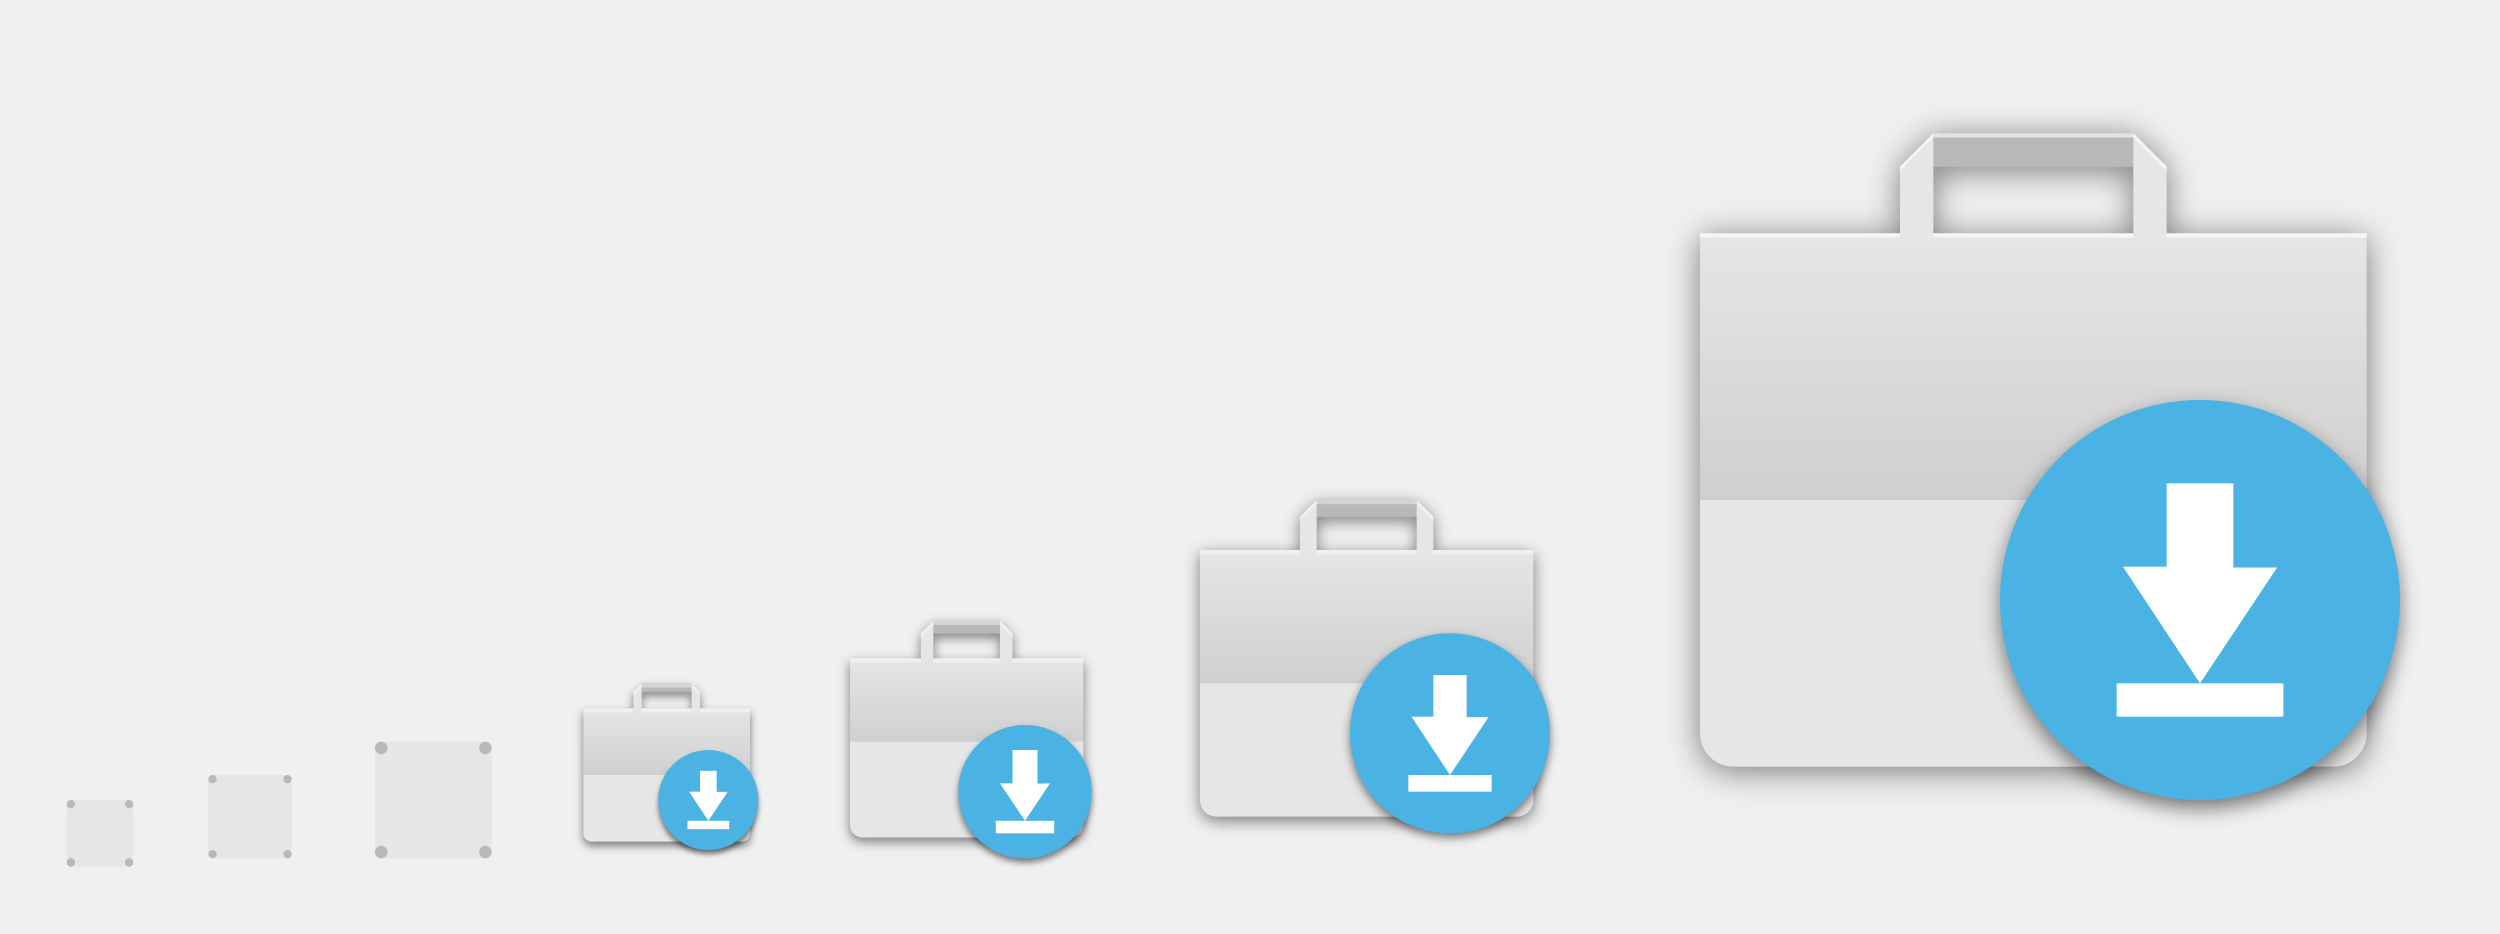
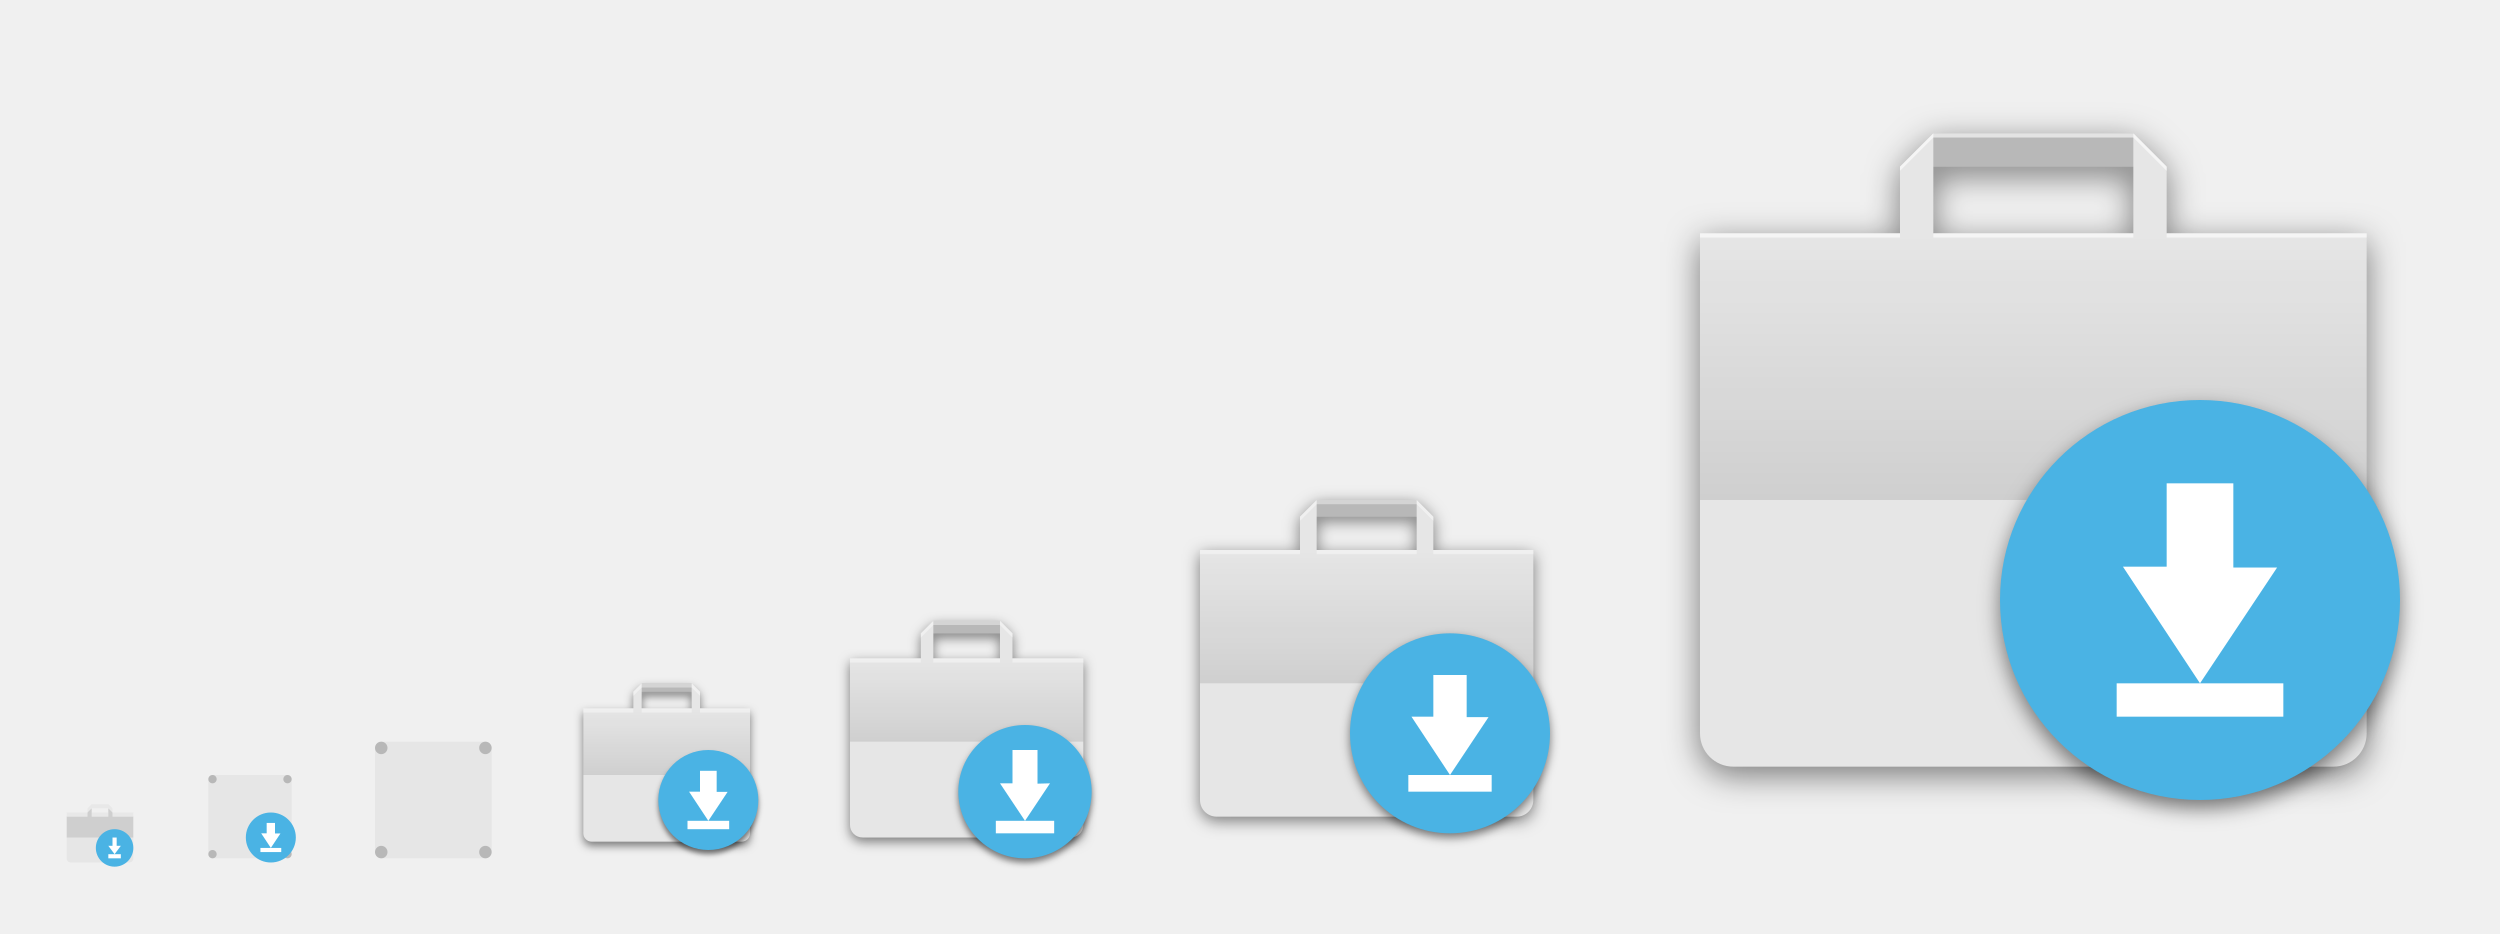
<svg xmlns="http://www.w3.org/2000/svg" xmlns:xlink="http://www.w3.org/1999/xlink" width="600" height="224" id="svg11300" version="1.0" style="display:inline;enable-background:new">
  <defs id="defs3">
    <linearGradient id="linearGradient4070">
      <stop style="stop-color:#000000;stop-opacity:1" offset="0" id="stop4072" />
      <stop style="stop-color:#000000;stop-opacity:0" offset="1" id="stop4074" />
    </linearGradient>
    <linearGradient id="highlightGradient">
      <stop style="stop-color:#ffffff;stop-opacity:1;" offset="0" id="stop4085" />
      <stop style="stop-color:#ffffff;stop-opacity:0.537;" offset="1" id="stop4087" />
    </linearGradient>
    <linearGradient id="outerBackgroundGradient">
      <stop style="stop-color:#6472bc;stop-opacity:1;" offset="0" id="stop3864-8-6" />
      <stop style="stop-color:#92aad1;stop-opacity:1;" offset="1" id="stop3866-9-1" />
    </linearGradient>
    <linearGradient id="shadowGradient">
      <stop id="stop7201-6-7" offset="0" style="stop-color:#000000;stop-opacity:1;" />
      <stop id="stop7203-45-1" offset="1" style="stop-color:#000000;stop-opacity:0.498;" />
    </linearGradient>
    <linearGradient xlink:href="#shadowGradient" id="linearGradient3819" x1="19" y1="156" x2="109" y2="156" gradientUnits="userSpaceOnUse" />
    <linearGradient xlink:href="#shadowGradient" id="linearGradient3847" x1="-46" y1="252" x2="14" y2="252" gradientUnits="userSpaceOnUse" />
    <linearGradient xlink:href="#shadowGradient" id="linearGradient3849" gradientUnits="userSpaceOnUse" x1="-264.414" y1="17.103" x2="-264.414" y2="-49.103" gradientTransform="matrix(0.9666667,0,0,0.9666667,-8.4,-0.5333333)" />
    <linearGradient xlink:href="#shadowGradient" id="linearGradient3851" gradientUnits="userSpaceOnUse" x1="-252" y1="15.861" x2="-252" y2="-47.861" gradientTransform="matrix(0.9729729,0,0,0.972973,-6.810815,-0.4324278)" />
    <linearGradient xlink:href="#shadowGradient" id="linearGradient3853" gradientUnits="userSpaceOnUse" x1="-252" y1="14.629" x2="-252" y2="-46.629" gradientTransform="matrix(0.9794521,0,0,0.979452,-5.17807,-0.3287564)" />
    <linearGradient xlink:href="#shadowGradient" id="linearGradient3855" gradientUnits="userSpaceOnUse" x1="-260.113" y1="13.408" x2="-260.113" y2="-46.423" gradientTransform="matrix(0.9861111,0,0,0.9861111,-3.499974,-0.2222331)" />
    <linearGradient xlink:href="#shadowGradient" id="linearGradient3857" gradientUnits="userSpaceOnUse" x1="-252" y1="12.199" x2="-252" y2="-45.206" gradientTransform="matrix(0.9929578,0,0,0.9929578,-1.77465,-0.1126815)" />
    <linearGradient xlink:href="#shadowGradient" id="linearGradient3875" x1="194" y1="140" x2="242" y2="140" gradientUnits="userSpaceOnUse" />
    <linearGradient xlink:href="#shadowGradient" id="linearGradient3877" gradientUnits="userSpaceOnUse" x1="-140" y1="243.043" x2="-140" y2="192.957" gradientTransform="matrix(0.9583333,0,0,0.9583333,-5.833333,9.083333)" />
    <linearGradient xlink:href="#shadowGradient" id="linearGradient3879" gradientUnits="userSpaceOnUse" x1="-148" y1="240" x2="-148" y2="196" />
    <linearGradient xlink:href="#shadowGradient" id="linearGradient3881" gradientUnits="userSpaceOnUse" x1="-148.226" y1="240.504" x2="-148.226" y2="194.904" gradientTransform="matrix(1.008772,0,0,1.008772,0.5263,-1.614003)" />
    <linearGradient xlink:href="#shadowGradient" id="linearGradient3883" gradientUnits="userSpaceOnUse" x1="-132" y1="239" x2="-132" y2="197" />
    <linearGradient xlink:href="#shadowGradient" id="linearGradient3885" gradientUnits="userSpaceOnUse" x1="-132" y1="238" x2="-132" y2="197" />
    <linearGradient xlink:href="#shadowGradient" id="linearGradient3903" x1="177" y1="196" x2="207" y2="196" gradientUnits="userSpaceOnUse" />
    <linearGradient xlink:href="#shadowGradient" id="linearGradient3931" x1="169" y1="240" x2="191" y2="240" gradientUnits="userSpaceOnUse" />
    <radialGradient xlink:href="#linearGradient4466" id="radialGradient4012" gradientUnits="userSpaceOnUse" gradientTransform="matrix(1.825948,-9.412715e-8,9.9778134e-8,1.93557,-13.16747,77.13063)" cx="99.218" cy="38.164" fx="99.218" fy="38.164" r="11.366" />
    <radialGradient xlink:href="#linearGradient4466" id="radialGradient4348" cx="48" cy="196" fx="48" fy="196" r="16" gradientUnits="userSpaceOnUse" gradientTransform="matrix(1.375,0,0,1.625,-18,-122.5)" />
    <linearGradient xlink:href="#shadowGradient" id="linearGradient4959" gradientUnits="userSpaceOnUse" x1="-46" y1="252" x2="14" y2="252" />
    <linearGradient xlink:href="#outerBackgroundGradient" id="linearGradient4991" x1="368" y1="276" x2="368" y2="52" gradientUnits="userSpaceOnUse" />
    <linearGradient xlink:href="#shadowGradient" id="linearGradient5009" x1="255.8" y1="164" x2="480.2" y2="164" gradientUnits="userSpaceOnUse" />
    <linearGradient xlink:href="#shadowGradient" id="linearGradient5017" x1="255.6" y1="164" x2="480.4" y2="164" gradientUnits="userSpaceOnUse" />
    <linearGradient xlink:href="#shadowGradient" id="linearGradient5025" x1="255.4" y1="164" x2="480.6" y2="164" gradientUnits="userSpaceOnUse" />
    <linearGradient xlink:href="#shadowGradient" id="linearGradient5033" x1="255.2" y1="164" x2="480.8" y2="164" gradientUnits="userSpaceOnUse" />
    <linearGradient xlink:href="#shadowGradient" id="linearGradient5041" x1="255" y1="164" x2="481" y2="164" gradientUnits="userSpaceOnUse" />
    <linearGradient xlink:href="#shadowGradient" id="linearGradient5051" gradientUnits="userSpaceOnUse" x1="255" y1="164" x2="481" y2="164" />
    <linearGradient xlink:href="#shadowGradient" id="linearGradient5053" gradientUnits="userSpaceOnUse" x1="255.2" y1="164" x2="480.8" y2="164" />
    <linearGradient xlink:href="#shadowGradient" id="linearGradient5055" gradientUnits="userSpaceOnUse" x1="255.4" y1="164" x2="480.6" y2="164" />
    <linearGradient xlink:href="#shadowGradient" id="linearGradient5057" gradientUnits="userSpaceOnUse" x1="255.6" y1="164" x2="480.4" y2="164" />
    <linearGradient xlink:href="#shadowGradient" id="linearGradient5059" gradientUnits="userSpaceOnUse" x1="255.8" y1="164" x2="480.2" y2="164" />
    <linearGradient xlink:href="#shadowGradient-5" id="linearGradient5059-2" gradientUnits="userSpaceOnUse" x1="255.8" y1="164" x2="480.2" y2="164" />
    <linearGradient xlink:href="#linearGradient7422" id="linearGradient5266" x1="411.04" y1="208" x2="413.04" y2="208" gradientUnits="userSpaceOnUse" />
    <linearGradient xlink:href="#linearGradient7422" id="linearGradient5268" x1="407.037" y1="208" x2="409.037" y2="208" gradientUnits="userSpaceOnUse" />
    <linearGradient xlink:href="#linearGradient7422" id="linearGradient5270" x1="403.033" y1="208" x2="405.033" y2="208" gradientUnits="userSpaceOnUse" />
    <linearGradient xlink:href="#linearGradient7422" id="linearGradient5272" x1="399.029" y1="208" x2="401.029" y2="208" gradientUnits="userSpaceOnUse" />
    <linearGradient xlink:href="#linearGradient7422" id="linearGradient5274" x1="395.026" y1="208" x2="397.026" y2="208" gradientUnits="userSpaceOnUse" />
    <linearGradient xlink:href="#linearGradient7422" id="linearGradient5276" x1="391.022" y1="208" x2="393.022" y2="208" gradientUnits="userSpaceOnUse" />
    <linearGradient xlink:href="#linearGradient7422" id="linearGradient5278" x1="387.018" y1="208" x2="389.018" y2="208" gradientUnits="userSpaceOnUse" />
    <linearGradient xlink:href="#linearGradient7422" id="linearGradient5280" x1="383.015" y1="208" x2="385.015" y2="208" gradientUnits="userSpaceOnUse" />
    <linearGradient xlink:href="#linearGradient7422" id="linearGradient5282" x1="379.011" y1="208" x2="381.011" y2="208" gradientUnits="userSpaceOnUse" />
    <linearGradient xlink:href="#linearGradient7422" id="linearGradient5284" x1="375.007" y1="208" x2="377.007" y2="208" gradientUnits="userSpaceOnUse" />
    <linearGradient xlink:href="#linearGradient7422" id="linearGradient5286" x1="371.004" y1="208" x2="373.004" y2="208" gradientUnits="userSpaceOnUse" />
    <linearGradient xlink:href="#linearGradient7422" id="linearGradient5288" x1="367" y1="208" x2="369" y2="208" gradientUnits="userSpaceOnUse" />
    <linearGradient xlink:href="#linearGradient7422" id="linearGradient5290" x1="362.996" y1="208" x2="364.996" y2="208" gradientUnits="userSpaceOnUse" />
    <linearGradient xlink:href="#linearGradient7422" id="linearGradient5292" x1="358.993" y1="208" x2="360.993" y2="208" gradientUnits="userSpaceOnUse" />
    <linearGradient xlink:href="#linearGradient7422" id="linearGradient5294" x1="354.989" y1="208" x2="356.989" y2="208" gradientUnits="userSpaceOnUse" />
    <linearGradient xlink:href="#linearGradient7422" id="linearGradient5296" x1="350.985" y1="208" x2="352.985" y2="208" gradientUnits="userSpaceOnUse" />
    <linearGradient xlink:href="#linearGradient7422" id="linearGradient5298" x1="346.982" y1="208" x2="348.982" y2="208" gradientUnits="userSpaceOnUse" />
    <linearGradient xlink:href="#linearGradient7422" id="linearGradient5300" x1="342.978" y1="208" x2="344.978" y2="208" gradientUnits="userSpaceOnUse" />
    <linearGradient xlink:href="#linearGradient7422" id="linearGradient5302" x1="338.974" y1="208" x2="340.974" y2="208" gradientUnits="userSpaceOnUse" />
    <linearGradient xlink:href="#linearGradient7422" id="linearGradient5304" x1="334.971" y1="208" x2="336.971" y2="208" gradientUnits="userSpaceOnUse" />
    <linearGradient xlink:href="#linearGradient7422" id="linearGradient5306" x1="330.967" y1="208" x2="332.967" y2="208" gradientUnits="userSpaceOnUse" />
    <linearGradient xlink:href="#linearGradient7422" id="linearGradient5308" x1="326.963" y1="208" x2="328.963" y2="208" gradientUnits="userSpaceOnUse" />
    <linearGradient xlink:href="#linearGradient7422" id="linearGradient5310" x1="322.96" y1="208" x2="324.96" y2="208" gradientUnits="userSpaceOnUse" />
    <linearGradient xlink:href="#linearGradient7422" id="linearGradient5313" gradientUnits="userSpaceOnUse" x1="322.96" y1="208" x2="324.96" y2="208" />
    <linearGradient xlink:href="#shadowGradient" id="linearGradient3229" gradientUnits="userSpaceOnUse" x1="-188" y1="20" x2="-188" y2="108" gradientTransform="matrix(1.013513,0,0,1.013513,78.10809,-204.8649)" />
    <linearGradient xlink:href="#shadowGradient" id="linearGradient3232" gradientUnits="userSpaceOnUse" x1="-156" y1="20" x2="-156" y2="108" gradientTransform="matrix(1.031394,0,0,1.031394,80.89759,-206.0094)" />
    <linearGradient xlink:href="#shadowGradient" id="linearGradient3235" gradientUnits="userSpaceOnUse" x1="-172" y1="20" x2="-172" y2="108" gradientTransform="matrix(1.049107,0,0,1.049107,83.66073,-207.1429)" />
    <linearGradient xlink:href="#shadowGradient" id="linearGradient3238" gradientUnits="userSpaceOnUse" x1="-172" y1="20" x2="-172" y2="108" gradientTransform="matrix(1.066667,0,0,1,86.40001,-201)" />
    <linearGradient xlink:href="#outerBackgroundGradient" id="linearGradient3947-3" x1="144" y1="276" x2="160" y2="276" gradientUnits="userSpaceOnUse" gradientTransform="matrix(0,-1,1,0,-108,412)" />
    <linearGradient xlink:href="#outerBackgroundGradient" id="linearGradient3939-0" x1="146" y1="240" x2="166" y2="240" gradientUnits="userSpaceOnUse" gradientTransform="matrix(0,-1,1,0,-68,380)" />
    <linearGradient xlink:href="#outerBackgroundGradient-8" id="linearGradient3839-3" x1="-108" y1="-156" x2="-20" y2="-156" gradientUnits="userSpaceOnUse" gradientTransform="translate(-76,236)" />
    <linearGradient xlink:href="#outerBackgroundGradient" id="linearGradient3867-8" x1="20" y1="252" x2="76" y2="252" gradientUnits="userSpaceOnUse" gradientTransform="matrix(0,-1,1,0,-192,283)" />
    <linearGradient y2="-156" x2="-20" y1="-156" x1="-108" gradientTransform="translate(-75,232)" gradientUnits="userSpaceOnUse" id="linearGradient3493" xlink:href="#outerBackgroundGradient" />
    <linearGradient xlink:href="#outerBackgroundGradient-5" id="linearGradient4991-8-1" x1="368" y1="276" x2="368" y2="52" gradientUnits="userSpaceOnUse" />
    <linearGradient gradientTransform="translate(-4.000009,-8.4277344e-7)" y2="52" x2="368" y1="276" x1="368" gradientUnits="userSpaceOnUse" id="linearGradient3595" xlink:href="#outerBackgroundGradient" />
    <linearGradient xlink:href="#shadowGradient" id="linearGradient4390" x1="80" y1="184" x2="80" y2="96" gradientUnits="userSpaceOnUse" gradientTransform="translate(0,-1)" />
    <linearGradient xlink:href="#shadowGradient" id="linearGradient4408" x1="84" y1="184" x2="84" y2="96" gradientUnits="userSpaceOnUse" gradientTransform="translate(-4,0)" />
    <linearGradient xlink:href="#shadowGradient" id="linearGradient4449" x1="64" y1="264" x2="64" y2="208" gradientUnits="userSpaceOnUse" gradientTransform="translate(-4,0)" />
    <linearGradient xlink:href="#outerBackgroundGradient" id="linearGradient4469" x1="164" y1="123" x2="204" y2="123" gradientUnits="userSpaceOnUse" gradientTransform="translate(-307,57)" />
    <linearGradient xlink:href="#shadowGradient" id="linearGradient4479" x1="164" y1="124" x2="204" y2="124" gradientUnits="userSpaceOnUse" gradientTransform="translate(-308,60)" />
    <linearGradient xlink:href="#shadowGradient" id="linearGradient4492" gradientUnits="userSpaceOnUse" x1="-204" y1="204" x2="-204" y2="179" gradientTransform="translate(372,-12)" />
    <linearGradient xlink:href="#shadowGradient" id="linearGradient4495" gradientUnits="userSpaceOnUse" x1="-197" y1="205" x2="-197" y2="178" gradientTransform="translate(372,-12)" />
    <linearGradient xlink:href="#shadowGradient" id="linearGradient4498" gradientUnits="userSpaceOnUse" x1="-196" y1="206" x2="-196" y2="178" gradientTransform="translate(372,-12)" />
    <linearGradient xlink:href="#shadowGradient" id="linearGradient4501" gradientUnits="userSpaceOnUse" x1="-185" y1="207" x2="-185" y2="177" gradientTransform="translate(372,-12)" />
    <linearGradient xlink:href="#shadowGradient" id="linearGradient4504" gradientUnits="userSpaceOnUse" x1="-187" y1="208" x2="-187" y2="176" gradientTransform="translate(372,-12)" />
    <linearGradient xlink:href="#outerBackgroundGradient" id="linearGradient4514" x1="164" y1="179" x2="188" y2="179" gradientUnits="userSpaceOnUse" gradientTransform="translate(-355,-7)" />
    <linearGradient xlink:href="#shadowGradient" id="linearGradient4517" gradientUnits="userSpaceOnUse" x1="-250" y1="184" x2="-230" y2="184" gradientTransform="translate(16,-8)" />
    <linearGradient xlink:href="#shadowGradient" id="linearGradient4520" gradientUnits="userSpaceOnUse" x1="-250" y1="184" x2="-230" y2="184" gradientTransform="translate(16,-8)" />
    <linearGradient xlink:href="#shadowGradient" id="linearGradient4523" gradientUnits="userSpaceOnUse" x1="-250" y1="184" x2="-230" y2="184" gradientTransform="translate(16,-8)" />
    <linearGradient xlink:href="#shadowGradient" id="linearGradient4526" gradientUnits="userSpaceOnUse" x1="-250" y1="188" x2="-230" y2="188" gradientTransform="translate(15,-8)" />
    <linearGradient xlink:href="#shadowGradient" id="linearGradient4529" gradientUnits="userSpaceOnUse" x1="-251" y1="184" x2="-229" y2="184" gradientTransform="translate(16,-8)" />
    <linearGradient xlink:href="#shadowGradient" id="linearGradient4539" x1="164" y1="180" x2="188" y2="180" gradientUnits="userSpaceOnUse" gradientTransform="translate(-356,-4)" />
    <linearGradient xlink:href="#shadowGradient" id="linearGradient4556" gradientUnits="userSpaceOnUse" x1="255.8" y1="164" x2="480.2" y2="164" gradientTransform="translate(-532,204)" />
    <linearGradient xlink:href="#shadowGradient" id="linearGradient4559" gradientUnits="userSpaceOnUse" x1="255.6" y1="164" x2="480.4" y2="164" gradientTransform="translate(-532,204)" />
    <linearGradient xlink:href="#shadowGradient" id="linearGradient4562" gradientUnits="userSpaceOnUse" x1="255.4" y1="164" x2="480.6" y2="164" gradientTransform="translate(-532,204)" />
    <linearGradient xlink:href="#shadowGradient" id="linearGradient4565" gradientUnits="userSpaceOnUse" x1="255.2" y1="164" x2="480.8" y2="164" gradientTransform="translate(-532,204)" />
    <linearGradient xlink:href="#shadowGradient" id="linearGradient4568" gradientUnits="userSpaceOnUse" x1="255" y1="164" x2="481" y2="164" gradientTransform="translate(-532,204)" />
    <linearGradient xlink:href="#shadowGradient" id="linearGradient4578" x1="256" y1="164" x2="480" y2="164" gradientUnits="userSpaceOnUse" gradientTransform="translate(-532,204)" />
    <linearGradient xlink:href="#outerBackgroundGradient" id="linearGradient4600" x1="162" y1="223" x2="182" y2="223" gradientUnits="userSpaceOnUse" gradientTransform="translate(-396,-55)" />
    <linearGradient xlink:href="#shadowGradient" id="linearGradient4610" x1="163" y1="224" x2="181" y2="224" gradientUnits="userSpaceOnUse" gradientTransform="translate(-396,-52)" />
    <linearGradient xlink:href="#shadowGradient" id="linearGradient4626" gradientUnits="userSpaceOnUse" gradientTransform="matrix(1.055556,0,0,1.055556,-405.0556,-64.94444)" x1="163" y1="224" x2="181" y2="224" />
    <linearGradient xlink:href="#outerBackgroundGradient" id="linearGradient4646" x1="160" y1="260" x2="176" y2="260" gradientUnits="userSpaceOnUse" gradientTransform="translate(-428,-96)" />
    <linearGradient xlink:href="#shadowGradient" id="linearGradient4656" x1="160" y1="260" x2="176" y2="260" gradientUnits="userSpaceOnUse" gradientTransform="matrix(0,-1,1,0,-92,428)" />
    <linearGradient xlink:href="#shadowGradient" id="linearGradient4681" gradientUnits="userSpaceOnUse" gradientTransform="matrix(0,-1,1,0,-96,428)" x1="160" y1="260" x2="176" y2="260" />
    <linearGradient xlink:href="#shadowGradient" id="linearGradient4683" gradientUnits="userSpaceOnUse" gradientTransform="translate(16,-8)" x1="-251" y1="184" x2="-229" y2="184" />
    <linearGradient xlink:href="#shadowGradient" id="linearGradient4685" gradientUnits="userSpaceOnUse" gradientTransform="translate(15,-8)" x1="-250" y1="188" x2="-230" y2="188" />
    <linearGradient xlink:href="#shadowGradient" id="linearGradient4687" gradientUnits="userSpaceOnUse" gradientTransform="translate(372,-12)" x1="-187" y1="208" x2="-187" y2="176" />
    <linearGradient xlink:href="#shadowGradient" id="linearGradient4689" gradientUnits="userSpaceOnUse" gradientTransform="translate(372,-12)" x1="-185" y1="207" x2="-185" y2="177" />
    <linearGradient xlink:href="#shadowGradient" id="linearGradient4691" gradientUnits="userSpaceOnUse" gradientTransform="translate(372,-12)" x1="-196" y1="206" x2="-196" y2="178" />
    <linearGradient xlink:href="#shadowGradient" id="linearGradient4693" gradientUnits="userSpaceOnUse" gradientTransform="translate(372,-12)" x1="-197" y1="205" x2="-197" y2="178" />
    <linearGradient xlink:href="#shadowGradient" id="linearGradient4695" gradientUnits="userSpaceOnUse" gradientTransform="translate(372,-12)" x1="-204" y1="204" x2="-204" y2="179" />
    <linearGradient xlink:href="#shadowGradient" id="linearGradient4697" gradientUnits="userSpaceOnUse" gradientTransform="translate(-532,204)" x1="255.2" y1="164" x2="480.8" y2="164" />
    <linearGradient xlink:href="#shadowGradient" id="linearGradient4699" gradientUnits="userSpaceOnUse" gradientTransform="translate(-532,204)" x1="255" y1="164" x2="481" y2="164" />
    <linearGradient xlink:href="#shadowGradient" id="linearGradient4701" gradientUnits="userSpaceOnUse" gradientTransform="translate(-532,204)" x1="255.4" y1="164" x2="480.6" y2="164" />
    <linearGradient xlink:href="#shadowGradient" id="linearGradient4703" gradientUnits="userSpaceOnUse" gradientTransform="translate(-532,204)" x1="255.6" y1="164" x2="480.4" y2="164" />
    <linearGradient xlink:href="#shadowGradient" id="linearGradient4705" gradientUnits="userSpaceOnUse" gradientTransform="translate(-532,204)" x1="255.8" y1="164" x2="480.2" y2="164" />
    <linearGradient xlink:href="#shadowGradient" id="linearGradient4707" gradientUnits="userSpaceOnUse" gradientTransform="matrix(1.055556,0,0,1.055556,-405.0556,-64.94444)" x1="163" y1="224" x2="181" y2="224" />
    <linearGradient xlink:href="#shadowGradient" id="linearGradient4709" gradientUnits="userSpaceOnUse" gradientTransform="translate(-356,-4)" x1="164" y1="180" x2="188" y2="180" />
    <linearGradient xlink:href="#shadowGradient" id="linearGradient4711" gradientUnits="userSpaceOnUse" gradientTransform="translate(-308,60)" x1="164" y1="124" x2="204" y2="124" />
    <linearGradient xlink:href="#shadowGradient" id="linearGradient4713" gradientUnits="userSpaceOnUse" x1="64" y1="264" x2="64" y2="208" gradientTransform="translate(-4,0)" />
    <linearGradient xlink:href="#shadowGradient" id="linearGradient4715" gradientUnits="userSpaceOnUse" x1="84" y1="184" x2="84" y2="96" gradientTransform="translate(-4,0)" />
    <linearGradient xlink:href="#shadowGradient" id="linearGradient4717" gradientUnits="userSpaceOnUse" gradientTransform="translate(-532,204)" x1="256" y1="164" x2="480" y2="164" />
    <linearGradient xlink:href="#shadowGradient" id="linearGradient3981" gradientUnits="userSpaceOnUse" gradientTransform="translate(15,-12)" x1="-250" y1="188" x2="-230" y2="188" />
    <linearGradient xlink:href="#shadowGradient" id="linearGradient3984" gradientUnits="userSpaceOnUse" gradientTransform="translate(16,-12)" x1="-251" y1="184" x2="-229" y2="184" />
    <linearGradient xlink:href="#shadowGradient" id="linearGradient3987" gradientUnits="userSpaceOnUse" gradientTransform="translate(368,-12)" x1="-204" y1="204" x2="-204" y2="179" />
    <linearGradient xlink:href="#shadowGradient" id="linearGradient3990" gradientUnits="userSpaceOnUse" gradientTransform="translate(368,-12)" x1="-197" y1="205" x2="-197" y2="178" />
    <linearGradient xlink:href="#shadowGradient" id="linearGradient3993" gradientUnits="userSpaceOnUse" gradientTransform="translate(368,-12)" x1="-196" y1="206" x2="-196" y2="178" />
    <linearGradient xlink:href="#shadowGradient" id="linearGradient3996" gradientUnits="userSpaceOnUse" x1="-132" y1="238" x2="-132" y2="197" gradientTransform="translate(320,-94)" />
    <linearGradient xlink:href="#shadowGradient" id="linearGradient3999" gradientUnits="userSpaceOnUse" x1="-132" y1="239" x2="-132" y2="197" gradientTransform="translate(320,-94)" />
    <linearGradient xlink:href="#shadowGradient" id="linearGradient4002" gradientUnits="userSpaceOnUse" x1="-148" y1="240" x2="-148" y2="196" gradientTransform="translate(320,-94)" />
    <linearGradient xlink:href="#shadowGradient" id="linearGradient4005" gradientUnits="userSpaceOnUse" gradientTransform="translate(-4,-1)" x1="80" y1="184" x2="80" y2="96" />
    <linearGradient xlink:href="#shadowGradient" id="linearGradient4008" gradientUnits="userSpaceOnUse" gradientTransform="matrix(1.013513,0,0,1.013513,82.10809,-204.8649)" x1="-188" y1="20" x2="-188" y2="108" />
    <linearGradient xlink:href="#shadowGradient" id="linearGradient4011" gradientUnits="userSpaceOnUse" gradientTransform="matrix(1.031394,0,0,1.031394,84.89759,-206.0094)" x1="-156" y1="20" x2="-156" y2="108" />
    <linearGradient xlink:href="#shadowGradient" id="linearGradient4014" gradientUnits="userSpaceOnUse" gradientTransform="matrix(1.049107,0,0,1.049107,87.66073,-207.1429)" x1="-172" y1="20" x2="-172" y2="108" />
    <linearGradient xlink:href="#shadowGradient" id="linearGradient4017" gradientUnits="userSpaceOnUse" gradientTransform="matrix(0.9929578,0,0,0.9929578,310.2253,251.8873)" x1="-252" y1="12.199" x2="-252" y2="-45.206" />
    <linearGradient xlink:href="#shadowGradient" id="linearGradient4020" gradientUnits="userSpaceOnUse" gradientTransform="matrix(0.9861111,0,0,0.9861111,308.5,251.7778)" x1="-260.113" y1="13.408" x2="-260.113" y2="-46.423" />
    <linearGradient xlink:href="#shadowGradient" id="linearGradient4023" gradientUnits="userSpaceOnUse" gradientTransform="matrix(0.9794521,0,0,0.979452,306.8219,251.6712)" x1="-252" y1="14.629" x2="-252" y2="-46.629" />
    <linearGradient xlink:href="#shadowGradient" id="linearGradient4026" gradientUnits="userSpaceOnUse" gradientTransform="matrix(0.9729729,0,0,0.972973,305.1892,251.5676)" x1="-252" y1="15.861" x2="-252" y2="-47.861" />
    <linearGradient xlink:href="#shadowGradient" id="linearGradient4029" gradientUnits="userSpaceOnUse" gradientTransform="translate(-532,200)" x1="255.8" y1="164" x2="480.2" y2="164" />
    <linearGradient xlink:href="#shadowGradient" id="linearGradient4032" gradientUnits="userSpaceOnUse" gradientTransform="translate(-532,200)" x1="255.6" y1="164" x2="480.4" y2="164" />
    <linearGradient xlink:href="#shadowGradient" id="linearGradient4035" gradientUnits="userSpaceOnUse" gradientTransform="translate(-532,200)" x1="255.4" y1="164" x2="480.6" y2="164" />
    <linearGradient xlink:href="#shadowGradient" id="linearGradient4038" gradientUnits="userSpaceOnUse" gradientTransform="translate(-532,200)" x1="255" y1="164" x2="481" y2="164" />
    <linearGradient xlink:href="#shadowGradient" id="linearGradient4041" gradientUnits="userSpaceOnUse" gradientTransform="translate(-532,200)" x1="255.2" y1="164" x2="480.8" y2="164" />
    <clipPath clipPathUnits="userSpaceOnUse" id="clipPath4047">
      <rect ry="1" y="32" x="-183" height="88" width="88" id="rect4049" style="color:#bebebe;fill:#000000;fill-opacity:1;stroke:none;stroke-width:2;marker:none;visibility:visible;display:inline;overflow:visible;enable-background:accumulate" rx="1" />
    </clipPath>
    <clipPath clipPathUnits="userSpaceOnUse" id="clipPath4047-6">
      <rect ry="1" y="32" x="-183" height="88" width="88" id="rect4049-1" style="color:#bebebe;fill:#000000;fill-opacity:1;stroke:none;stroke-width:2;marker:none;visibility:visible;display:inline;overflow:visible;enable-background:accumulate" rx="1" />
    </clipPath>
    <linearGradient xlink:href="#highlightGradient" id="linearGradient3983" x1="-183" y1="76" x2="-95" y2="76" gradientUnits="userSpaceOnUse" />
    <clipPath clipPathUnits="userSpaceOnUse" id="clipPath3989">
      <rect ry="1" rx="1" y="103" x="160" height="40" width="40" id="rect3991" style="opacity:0.1;color:#bebebe;fill:#000000;fill-opacity:1;fill-rule:nonzero;stroke:none;stroke-width:2;marker:none;visibility:visible;display:inline;overflow:visible;enable-background:accumulate" />
    </clipPath>
    <linearGradient xlink:href="#highlightGradient" id="linearGradient4000" x1="160" y1="123" x2="200" y2="123" gradientUnits="userSpaceOnUse" />
    <clipPath clipPathUnits="userSpaceOnUse" id="clipPath4006">
      <rect ry="1" rx="1" y="167" x="160" height="24" width="24" id="rect4008" style="opacity:0.2;color:#bebebe;fill:#000000;fill-opacity:1;fill-rule:nonzero;stroke:none;stroke-width:2;marker:none;visibility:visible;display:inline;overflow:visible;enable-background:accumulate" />
    </clipPath>
    <linearGradient xlink:href="#highlightGradient" id="linearGradient4016" x1="160" y1="179" x2="184" y2="179" gradientUnits="userSpaceOnUse" />
    <clipPath clipPathUnits="userSpaceOnUse" id="clipPath4022">
      <rect ry="1" rx="1" y="214" x="158" height="20" width="20" id="rect4024" style="opacity:0.2;color:#bebebe;fill:#000000;fill-opacity:1;stroke:none;stroke-width:2;marker:none;visibility:visible;display:inline;overflow:visible;enable-background:accumulate" />
    </clipPath>
    <linearGradient xlink:href="#highlightGradient" id="linearGradient4033" x1="158" y1="224" x2="178" y2="224" gradientUnits="userSpaceOnUse" />
    <clipPath clipPathUnits="userSpaceOnUse" id="clipPath4039">
      <rect ry="1" rx="1" y="207" x="32" height="56" width="56" id="rect4041" style="opacity:0.2;color:#bebebe;fill:#000000;fill-opacity:1;fill-rule:nonzero;stroke:none;stroke-width:2;marker:none;visibility:visible;display:inline;overflow:visible;enable-background:accumulate" />
    </clipPath>
    <linearGradient xlink:href="#highlightGradient" id="linearGradient4049" x1="32" y1="235" x2="88" y2="235" gradientUnits="userSpaceOnUse" />
    <clipPath clipPathUnits="userSpaceOnUse" id="clipPath4058">
      <rect ry="4" rx="4" y="51" x="252" height="224" width="224" id="rect4060" style="opacity:0.2;color:#bebebe;fill:#000000;fill-opacity:1;fill-rule:nonzero;stroke:none;stroke-width:2;marker:none;visibility:visible;display:inline;overflow:visible;enable-background:accumulate" />
    </clipPath>
    <linearGradient xlink:href="#highlightGradient" id="linearGradient4068" x1="252" y1="163" x2="476" y2="163" gradientUnits="userSpaceOnUse" />
    <linearGradient xlink:href="#shadowGradient" id="linearGradient4078" x1="169" y1="235" x2="169" y2="213" gradientUnits="userSpaceOnUse" />
    <linearGradient id="linearGradient5105-8">
      <stop id="stop5107-4" style="stop-color:#f5f5f5;stop-opacity:1" offset="0" />
      <stop id="stop5109-4" style="stop-color:#ebebeb;stop-opacity:1" offset="1" />
    </linearGradient>
    <linearGradient id="linearGradient3581">
      <stop id="stop3583" style="stop-color:#f5f5f5;stop-opacity:1" offset="0" />
      <stop id="stop3585" style="stop-color:#ebebeb;stop-opacity:1" offset="1" />
    </linearGradient>
    <linearGradient id="linearGradient3592">
      <stop id="stop3594" style="stop-color:#f5f5f5;stop-opacity:1" offset="0" />
      <stop id="stop3596" style="stop-color:#ebebeb;stop-opacity:1" offset="1" />
    </linearGradient>
    <linearGradient id="linearGradient3606">
      <stop id="stop3608" style="stop-color:#f5f5f5;stop-opacity:1" offset="0" />
      <stop id="stop3610" style="stop-color:#ebebeb;stop-opacity:1" offset="1" />
    </linearGradient>
    <linearGradient id="linearGradient3620">
      <stop id="stop3622" style="stop-color:#f5f5f5;stop-opacity:1" offset="0" />
      <stop id="stop3624" style="stop-color:#ebebeb;stop-opacity:1" offset="1" />
    </linearGradient>
    <linearGradient id="linearGradient3627">
      <stop id="stop3629" style="stop-color:#f5f5f5;stop-opacity:1" offset="0" />
      <stop id="stop3631" style="stop-color:#ebebeb;stop-opacity:1" offset="1" />
    </linearGradient>
    <linearGradient id="linearGradient3634">
      <stop id="stop3636" style="stop-color:#f5f5f5;stop-opacity:1" offset="0" />
      <stop id="stop3638" style="stop-color:#ebebeb;stop-opacity:1" offset="1" />
    </linearGradient>
    <linearGradient xlink:href="#linearGradient4070" id="linearGradient4076" x1="160" y1="188" x2="160" y2="172" gradientUnits="userSpaceOnUse" gradientTransform="matrix(1,0,0,-1,0,450)" />
    <filter id="filter4124">
      <feGaussianBlur stdDeviation="0.7" id="feGaussianBlur4126" />
    </filter>
    <linearGradient xlink:href="#linearGradient4070" id="linearGradient3998" gradientUnits="userSpaceOnUse" gradientTransform="translate(0,-2)" x1="160" y1="188" x2="160" y2="172" />
    <filter id="filter4000">
      <feGaussianBlur stdDeviation="0.975" id="feGaussianBlur4002" />
    </filter>
    <linearGradient xlink:href="#linearGradient4070" id="linearGradient8320" gradientUnits="userSpaceOnUse" gradientTransform="matrix(2,0,0,2,8,-212)" x1="160" y1="188" x2="160" y2="172" />
    <filter style="color-interpolation-filters:sRGB" id="filter4129">
      <feGaussianBlur stdDeviation="0.475" id="feGaussianBlur4131" />
    </filter>
    <filter style="color-interpolation-filters:sRGB" id="filter8381" x="-0.06" width="1.12" y="-0.06" height="1.12">
      <feGaussianBlur stdDeviation="0.8" id="feGaussianBlur8383" />
    </filter>
    <filter style="color-interpolation-filters:sRGB" id="filter8401" x="-0.059" width="1.117" y="-0.062" height="1.123">
      <feGaussianBlur stdDeviation="1.95" id="feGaussianBlur8403" />
    </filter>
    <linearGradient xlink:href="#linearGradient4070" id="linearGradient8420" gradientUnits="userSpaceOnUse" gradientTransform="matrix(4,0,0,4,-152,-632)" x1="160" y1="188" x2="160" y2="172" />
    <filter style="color-interpolation-filters:sRGB" id="filter8456" x="-0.059" width="1.117" y="-0.062" height="1.123">
      <feGaussianBlur stdDeviation="3.9" id="feGaussianBlur8458" />
    </filter>
    <filter style="color-interpolation-filters:sRGB" id="filter8466" x="-0.06" width="1.12" y="-0.06" height="1.12">
      <feGaussianBlur stdDeviation="2.4" id="feGaussianBlur8468" />
    </filter>
    <linearGradient xlink:href="#linearGradient4070" id="linearGradient8507" gradientUnits="userSpaceOnUse" gradientTransform="translate(64,-14)" x1="160" y1="192" x2="160" y2="172" />
    <filter style="color-interpolation-filters:sRGB" id="filter8523" x="-0.058" width="1.116" y="-0.062" height="1.125">
      <feGaussianBlur stdDeviation="1.35" id="feGaussianBlur8525" />
    </filter>
  </defs>
  <g style="display:inline" id="layer1" transform="translate(0,-76)">
    <g style="display:none" id="layer7">
      <text y="59.745" xml:space="preserve" x="15.007" style="font-style:normal;font-variant:normal;font-weight:normal;font-stretch:normal;font-size:18px;font-family:'DejaVu Sans';-inkscape-font-specification:'DejaVu Sans';display:inline;fill:#000000;fill-opacity:1;stroke:none;enable-background:new" id="context">
        <tspan style="font-style:normal;font-variant:normal;font-weight:normal;font-stretch:normal;font-family:'DejaVu Sans';-inkscape-font-specification:'DejaVu Sans'" y="59.745" x="15.007" id="tspan3933">apps</tspan>
      </text>
      <text y="59.745" xml:space="preserve" x="142.488" style="font-style:normal;font-variant:normal;font-weight:bold;font-stretch:normal;font-size:18px;line-height:125%;font-family:'DejaVu Sans';-inkscape-font-specification:'DejaVu Sans Bold';text-align:start;writing-mode:lr-tb;text-anchor:start;display:inline;fill:#000000;fill-opacity:1;stroke:none;enable-background:new" id="icon-name">
        <tspan style="font-style:normal;font-variant:normal;font-weight:bold;font-stretch:normal;font-size:18px;font-family:'DejaVu Sans';-inkscape-font-specification:'DejaVu Sans Bold'" y="59.745" x="142.488" id="tspan3937">software-store</tspan>
      </text>
      <rect style="display:inline;overflow:visible;visibility:visible;fill:#e9e9e9;fill-opacity:1;fill-rule:nonzero;stroke:none;stroke-width:2;marker:none;enable-background:accumulate" id="rect16x16" width="16" height="16" x="-32" y="268" transform="scale(-1,1)" />
      <rect style="display:inline;overflow:visible;visibility:visible;fill:#e9e9e9;fill-opacity:1;fill-rule:nonzero;stroke:none;stroke-width:2;marker:none;enable-background:accumulate" id="rect24x24" width="24" height="24" x="-72" y="260" transform="scale(-1,1)" />
      <rect style="display:inline;overflow:visible;visibility:visible;fill:#e9e9e9;fill-opacity:1;fill-rule:nonzero;stroke:none;stroke-width:2;marker:none;enable-background:accumulate" id="rect32x32" width="32" height="32" x="-120" y="252" transform="scale(-1,1)" />
      <rect y="236" x="-184" height="48" width="48" id="rect48x48" style="display:inline;overflow:visible;visibility:visible;fill:#e9e9e9;fill-opacity:1;fill-rule:nonzero;stroke:none;stroke-width:2;marker:none;enable-background:accumulate" transform="scale(-1,1)" />
      <rect style="display:inline;overflow:visible;visibility:visible;fill:#e9e9e9;fill-opacity:1;fill-rule:nonzero;stroke:none;stroke-width:2;marker:none;enable-background:accumulate" id="rect256x256" width="192" height="192" x="-584" y="92" transform="scale(-1,1)" />
      <rect y="188" x="-376" height="96" width="96" id="rect3949" style="display:inline;overflow:visible;visibility:visible;fill:#e9e9e9;fill-opacity:1;fill-rule:nonzero;stroke:none;stroke-width:2;marker:none;enable-background:accumulate" transform="scale(-1,1)" />
      <rect style="display:inline;overflow:visible;visibility:visible;fill:#e9e9e9;fill-opacity:1;fill-rule:nonzero;stroke:none;stroke-width:2;marker:none;enable-background:accumulate" id="rect3951" width="64" height="64" x="-264" y="220" transform="scale(-1,1)" />
    </g>
    <g id="layer6" style="display:inline">
      <path id="path8521" d="m 224,226 -3,3 0,6 -17,0 0,40 c 0,1.662 1.338,3 3,3 l 50,0 c 1.662,0 3,-1.338 3,-3 l 0,-40 -17,0 0,-6 -3,-3 z m 0,3 16,0 0,6 -16,0 z" style="fill:#000000;fill-opacity:1;stroke:none;opacity:0.5;filter:url(#filter8523)" />
-       <path id="path8422" d="m 464,109 -8,8 0,16 -48,0 0,0 0,120 c 0,4.432 3.568,8 8,8 l 144,0 c 4.432,0 8,-3.568 8,-8 l 0,-120 -48,0 0,-16 -8,-8 z m 0,8 48,0 0,16 -48,0 z" style="opacity:0.5;fill:#000000;fill-opacity:1;stroke:none;filter:url(#filter8456)" />
+       <path id="path8422" d="m 464,110 -8,8 0,16 -48,0 0,0 0,120 c 0,4.432 3.568,8 8,8 l 144,0 c 4.432,0 8,-3.568 8,-8 l 0,-120 -48,0 0,-16 -8,-8 z m 0,8 48,0 0,16 -48,0 z" style="opacity:0.5;fill:#000000;fill-opacity:1;stroke:none;filter:url(#filter8456)" />
      <path style="fill:#e6e6e6;fill-opacity:1;stroke:none" d="m 464,108 -8,8 0,16 -48,0 0,0 0,120 c 0,4.432 3.568,8 8,8 l 144,0 c 4.432,0 8,-3.568 8,-8 l 0,-120 -48,0 0,-16 -8,-8 z m 0,8 48,0 0,16 -48,0 z" id="path8411" />
      <path style="fill:#000000;fill-opacity:1;stroke:none;opacity:0.5;filter:url(#filter8401)" d="m 316,197 -4,4 0,8 -24,0 0,0 0,60 c 0,2.216 1.784,4 4,4 l 72,0 c 2.216,0 4,-1.784 4,-4 l 0,-60 -24,0 0,-8 -4,-4 z m 0,4 24,0 0,8 -24,0 z" id="path8399" />
      <path id="path8316" d="m 316,196 -4,4 0,8 -24,0 0,0 0,60 c 0,2.216 1.784,4 4,4 l 72,0 c 2.216,0 4,-1.784 4,-4 l 0,-60 -24,0 0,-8 -4,-4 z m 0,4 24,0 0,8 -24,0 z" style="fill:#e6e6e6;fill-opacity:1;stroke:none" />
      <path id="path3998" d="m 154,241 -2,2 0,4 -12,0 0,0 0,30 c 0,1.108 0.892,2 2,2 l 36,0 c 1.108,0 2,-0.892 2,-2 l 0,-30 -12,0 0,-4 -2,-2 z m 0,2 12,0 0,4 -12,0 z" style="opacity:0.5;fill:#000000;fill-opacity:1;stroke:none;filter:url(#filter4000)" />
      <path style="fill:#e6e6e6;fill-opacity:1;stroke:none" d="m 154,240 -2,2 0,4 -12,0 0,0 0,30 c 0,1.108 0.892,2 2,2 l 36,0 c 1.108,0 2,-0.892 2,-2 l 0,-30 -12,0 0,-4 -2,-2 z m 0,2 12,0 0,4 -12,0 z" id="rect4203" />
      <path style="fill:#e6e6e6;fill-opacity:1;stroke:none" d="m 224,149 -3,3 0,6 -17,0 0,40 c 0,1.662 1.338,3 3,3 l 50,0 c 1.662,0 3,-1.338 3,-3 l 0,-40 -17,0 0,-6 -3,-3 z m 0,3 16,0 0,6 -16,0 z" transform="translate(0,76)" id="rect4229" />
      <rect ry="1" rx="1" y="-70" x="-282" height="20" width="20" id="rect4243" style="fill:#e6e6e6;fill-opacity:1;stroke:none" transform="matrix(0,-1,-1,0,0,0)" />
      <path d="m 42,8 a 2,2 0 0 1 -2,2 2,2 0 0 1 -2,-2 2,2 0 0 1 2,-2 2,2 0 0 1 2,2 z" id="path4245" style="opacity:0.2;fill:#000000;fill-opacity:1;stroke:none" transform="matrix(0.5,0,0,0.5,49,259)" />
      <path transform="matrix(0.5,0,0,0.5,31,277)" style="opacity:0.2;fill:#000000;fill-opacity:1;stroke:none" id="path4247" d="m 42,8 a 2,2 0 0 1 -2,2 2,2 0 0 1 -2,-2 2,2 0 0 1 2,-2 2,2 0 0 1 2,2 z" />
      <path transform="matrix(0.5,0,0,-0.5,49,285)" style="opacity:0.2;fill:#000000;fill-opacity:1;stroke:none" id="path4249" d="m 42,8 a 2,2 0 0 1 -2,2 2,2 0 0 1 -2,-2 2,2 0 0 1 2,-2 2,2 0 0 1 2,2 z" />
      <path d="m 42,8 a 2,2 0 0 1 -2,2 2,2 0 0 1 -2,-2 2,2 0 0 1 2,-2 2,2 0 0 1 2,2 z" id="path4251" style="opacity:0.2;fill:#000000;fill-opacity:1;stroke:none" transform="matrix(0.5,0,0,-0.5,31,267)" />
      <rect transform="matrix(0,-1,-1,0,0,0)" style="fill:#e6e6e6;fill-opacity:1;stroke:none" id="rect4255" width="28" height="28" x="-282" y="-118" rx="1.5" ry="1.5" />
      <path transform="matrix(0.75,0,0,0.75,86.5,249.5)" style="opacity:0.2;fill:#000000;fill-opacity:1;stroke:none" id="path4257" d="m 42,8 a 2,2 0 0 1 -2,2 2,2 0 0 1 -2,-2 2,2 0 0 1 2,-2 2,2 0 0 1 2,2 z" />
      <path d="m 42,8 a 2,2 0 0 1 -2,2 2,2 0 0 1 -2,-2 2,2 0 0 1 2,-2 2,2 0 0 1 2,2 z" id="path4259" style="opacity:0.2;fill:#000000;fill-opacity:1;stroke:none" transform="matrix(0.75,0,0,0.75,61.5,249.5)" />
      <path transform="matrix(0.75,0,0,0.75,61.5,274.5)" style="opacity:0.2;fill:#000000;fill-opacity:1;stroke:none" id="path4261" d="m 42,8 a 2,2 0 0 1 -2,2 2,2 0 0 1 -2,-2 2,2 0 0 1 2,-2 2,2 0 0 1 2,2 z" />
      <path d="m 42,8 a 2,2 0 0 1 -2,2 2,2 0 0 1 -2,-2 2,2 0 0 1 2,-2 2,2 0 0 1 2,2 z" id="path4263" style="opacity:0.2;fill:#000000;fill-opacity:1;stroke:none" transform="matrix(0.75,0,0,0.75,86.5,274.5)" />
-       <rect transform="matrix(0,-1,-1,0,0,0)" style="display:inline;enable-background:new;fill:#e6e6e6;fill-opacity:1;stroke:none" id="rect4265" width="16" height="16" x="-284" y="-32" rx="1" ry="1" />
-       <path transform="matrix(0.5,0,0,0.5,11,265)" style="display:inline;enable-background:new;opacity:0.2;fill:#000000;fill-opacity:1;stroke:none" id="path4267" d="m 42,8 a 2,2 0 0 1 -2,2 2,2 0 0 1 -2,-2 2,2 0 0 1 2,-2 2,2 0 0 1 2,2 z" />
-       <path d="m 42,8 a 2,2 0 0 1 -2,2 2,2 0 0 1 -2,-2 2,2 0 0 1 2,-2 2,2 0 0 1 2,2 z" id="path4269" style="display:inline;enable-background:new;opacity:0.2;fill:#000000;fill-opacity:1;stroke:none" transform="matrix(0.5,0,0,0.5,-3,265)" />
-       <path transform="matrix(0.5,0,0,0.5,-3,279)" style="display:inline;enable-background:new;opacity:0.2;fill:#000000;fill-opacity:1;stroke:none" id="path4271" d="m 42,8 a 2,2 0 0 1 -2,2 2,2 0 0 1 -2,-2 2,2 0 0 1 2,-2 2,2 0 0 1 2,2 z" />
-       <path d="m 42,8 a 2,2 0 0 1 -2,2 2,2 0 0 1 -2,-2 2,2 0 0 1 2,-2 2,2 0 0 1 2,2 z" id="path4273" style="display:inline;enable-background:new;opacity:0.2;fill:#000000;fill-opacity:1;stroke:none" transform="matrix(0.5,0,0,0.5,11,279)" />
+       <path style="display:inline;fill:#e6e6e6;fill-opacity:1;stroke:none;enable-background:new" d="m 22,193 -1,1 0,1 -4,0 -1,0 0,11 c 0,0.554 0.446,1 1,1 l 14,0 c 0.554,0 1,-0.446 1,-1 l 0,-11 -1,0 -4,0 0,-1 -1,-1 z m 0,1 4,0 0,1 -4,0 z" transform="translate(0,76)" id="rect4265" />
      <rect style="opacity:0.2;fill:#000000;fill-opacity:1;stroke:none" id="rect3293" width="12" height="2" x="154" y="240" />
      <path style="opacity:0.1;fill:url(#linearGradient3998);fill-opacity:1;stroke:none" d="m 140,170 0,16 40,0 0,-16 z" transform="translate(0,76)" id="rect3295" />
      <circle transform="matrix(0.8571429,0,0,0.8571429,24.28571,102.7143)" id="path4118" style="display:inline;opacity:0.5;fill:#000000;fill-opacity:1;stroke:none;filter:url(#filter4124);enable-background:new" cx="170" cy="194" r="14" />
      <g id="g8385" transform="translate(0,-2)">
        <circle transform="matrix(0.8571429,0,0,0.8571429,24.28571,103.7143)" id="path4058" style="display:inline;fill:#4ab3e4;fill-opacity:1;stroke:none;enable-background:new" cx="170" cy="194" r="14" />
        <path style="fill:#ffffff;fill-opacity:1;stroke:none" d="m 172,263 0,5.054 2.625,0 L 170,275 l -4.625,-7 2.625,0 0,-5 4,0 z M 165,275 l 10,0 0,2 -10,0 z" id="path6245-9" />
      </g>
      <path style="opacity:0.1;fill:url(#linearGradient8320);fill-opacity:1;stroke:none" d="m 288,132 0,32 80,0 0,-32 z" transform="translate(0,76)" id="path8318" />
      <rect style="opacity:0.2;fill:#000000;fill-opacity:1;stroke:none;stroke-width:2;stroke-miterlimit:4;stroke-dasharray:none;stroke-opacity:1" id="rect8332" width="24" height="4" x="316" y="196" rx="0" ry="0" />
      <path style="fill:#ffffff;fill-opacity:1;stroke:none;opacity:0.4" d="M 316 120 L 312 124 L 312 125 L 316 121 L 340 121 L 344 125 L 344 124 L 340 120 L 316 120 z M 288 132 L 288 133 L 312 133 L 312 132 L 288 132 z M 316 132 L 316 133 L 340 133 L 340 132 L 316 132 z M 344 132 L 344 133 L 368 133 L 368 132 L 344 132 z " transform="translate(0,76)" id="path8322" />
      <path style="fill:#ffffff;fill-opacity:1;stroke:none;opacity:0.4" d="M 154 164 L 152 166 L 152 167 L 154 165 L 166 165 L 168 167 L 168 166 L 166 164 L 154 164 z M 140 170 L 140 171 L 152 171 L 152 170 L 140 170 z M 154 170 L 154 171 L 166 171 L 166 170 L 154 170 z M 168 170 L 168 171 L 180 171 L 180 170 L 168 170 z " transform="translate(0,76)" id="path8327" />
      <circle style="display:inline;opacity:0.5;fill:#000000;fill-opacity:1;fill-rule:evenodd;stroke:none;filter:url(#filter4129);enable-background:new" id="path8376" transform="matrix(2.526316,0,0,2.526316,-87.78911,-243.4211)" cx="172.5" cy="196.5" r="9.5" />
      <circle id="path8378" style="display:inline;fill:#4ab3e4;fill-opacity:1;fill-rule:evenodd;stroke:none;enable-background:new" cx="348" cy="252" r="24" />
      <path style="fill:#ffffff;fill-opacity:1;stroke:none" d="m 352.001,238 0,10.107 5.25,0 -9.25,13.893 -9.25,-14 5.25,0 0,-10 8,0 z m -14,24 20,0 0,4 -20,0 z" id="path8393" />
      <path style="opacity:0.1;fill:url(#linearGradient8420);fill-opacity:1;stroke:none" d="m 408,56 0,64 160,0 0,-64 z" transform="translate(0,76)" id="path8418" />
      <rect ry="0" rx="0" y="108" x="464" height="8" width="48" id="rect8460" style="opacity:0.2;fill:#000000;fill-opacity:1;stroke:none;stroke-width:2;stroke-miterlimit:4;stroke-dasharray:none;stroke-opacity:1" />
      <path style="fill:#ffffff;fill-opacity:1;stroke:none;opacity:0.6" d="M 464 32 L 456 40 L 456 41 L 464 33 L 512 33 L 520 41 L 520 40 L 512 32 L 464 32 z M 408 56 L 408 57 L 456 57 L 456 56 L 408 56 z M 464 56 L 464 57 L 512 57 L 512 56 L 464 56 z M 520 56 L 520 57 L 568 57 L 568 56 L 520 56 z " transform="translate(0,76)" id="path8413" />
      <circle id="path8380" style="display:inline;opacity:0.5;fill:#000000;fill-opacity:1;fill-rule:evenodd;stroke:none;filter:url(#filter8466);enable-background:new" cx="528" cy="222" r="48" />
      <circle style="display:inline;fill:#4ab3e4;fill-opacity:1;fill-rule:evenodd;stroke:none;enable-background:new" id="path8382" cx="528" cy="220" r="48" />
      <path id="path8409" d="m 536.001,192 0,20.214 10.5,0 -18.5,27.786 -18.5,-28 10.5,0 0,-20 16,0 z m -28,48 40,0 0,8 -40,0 z" style="fill:#ffffff;fill-opacity:1;stroke:none" />
      <rect y="225" x="224" height="3" width="16" id="rect8498" style="opacity:0.2;fill:#000000;fill-opacity:1;stroke:none" />
      <path style="fill:#ffffff;fill-opacity:1;stroke:none;opacity:0.4" d="M 224 149 L 221 152 L 221 153 L 224 150 L 240 150 L 243 153 L 243 152 L 240 149 L 224 149 z M 204 158 L 204 159 L 221 159 L 221 158 L 204 158 z M 224 158 L 224 159 L 240 159 L 240 158 L 224 158 z M 243 158 L 243 159 L 260 159 L 260 158 L 243 158 z " transform="translate(0,76)" id="path8500" />
      <path style="opacity:0.1;fill:url(#linearGradient8507);fill-opacity:1;stroke:none" d="m 204,158 0,20 56,0 0,-20 z" transform="translate(0,76)" id="path8505" />
      <circle r="16" cy="267" cx="246" style="display:inline;fill:#000000;fill-opacity:1;fill-rule:evenodd;stroke:none;enable-background:new;opacity:0.5;filter:url(#filter8381)" id="circle8379" />
      <circle id="path8386" style="display:inline;fill:#4ab3e4;fill-opacity:1;fill-rule:evenodd;stroke:none;enable-background:new" cx="246" cy="266" r="16" />
      <path id="path8405" d="m 249,256 0,8.08 L 252,264 l -6,9 -6,-9 3,0 0,-8 6,0 z M 239,273 l 14,0 0,3 -14,0 z" style="fill:#ffffff;fill-opacity:1;stroke:none" />
+       <path style="display:inline;opacity:0.1;fill:#000000;fill-opacity:1;stroke:none;enable-background:new" d="m 22,194 -1,1 0,1 -4,0 -1,0 0,5 16,0 0,-5 -1,0 -4,0 0,-1 -1,-1 0,1 0,1 -4,0 0,-1 z" transform="translate(0,76)" id="path7469" />
+       <path style="display:inline;fill:#ffffff;fill-opacity:1;stroke:none;enable-background:new;opacity:0.1" d="M 22 193 L 21 194 L 21 195 L 22 194 L 26 194 L 27 195 L 27 194 L 26 193 L 22 193 z M 27 195 L 27 196 L 31 196 L 32 196 L 32 195 L 31 195 L 27 195 z M 21 195 L 17 195 L 16 195 L 16 196 L 17 196 L 21 196 L 21 195 z M 22 195 L 22 196 L 26 196 L 26 195 L 22 195 z " transform="translate(0,76)" id="path7464" />
+       <g transform="matrix(0.5,0,0,0.5,-20,142)" id="g7477" style="stroke-width:2">
+         <circle r="14" cy="194" cx="170" style="display:inline;fill:#4ab3e4;fill-opacity:1;stroke:none;stroke-width:2;enable-background:new" id="circle7479" transform="matrix(0.8571429,0,0,0.8571429,24.28571,103.7143)" />
+         <path id="path7481" d="m 172,263 0,5.054 2.625,0 L 170,275 l -4.625,-7 2.625,0 0,-5 4,0 z M 165,275 l 10,0 0,2 -10,0 z" style="fill:#ffffff;fill-opacity:1;stroke:none;stroke-width:2" />
+       </g>
+       <g style="stroke-width:3" id="g7483" transform="matrix(0.3333333,0,0,0.3333333,-28.66667,190)">
+         <circle id="circle7485" style="display:inline;fill:#4ab3e4;fill-opacity:1;stroke:none;stroke-width:2.571;enable-background:new" cx="168.5" cy="268.5" r="13.5" />
+         <path style="fill:#ffffff;fill-opacity:1;stroke:none;stroke-width:3" d="m 170,261 0,6 3,0 -4.5,6 L 164,267 l 3,0 0,-6 3,0 z m -6,12 9,-10e-6 0,3 -9,10e-6 z" id="path7487" />
+       </g>
    </g>
  </g>
</svg>
